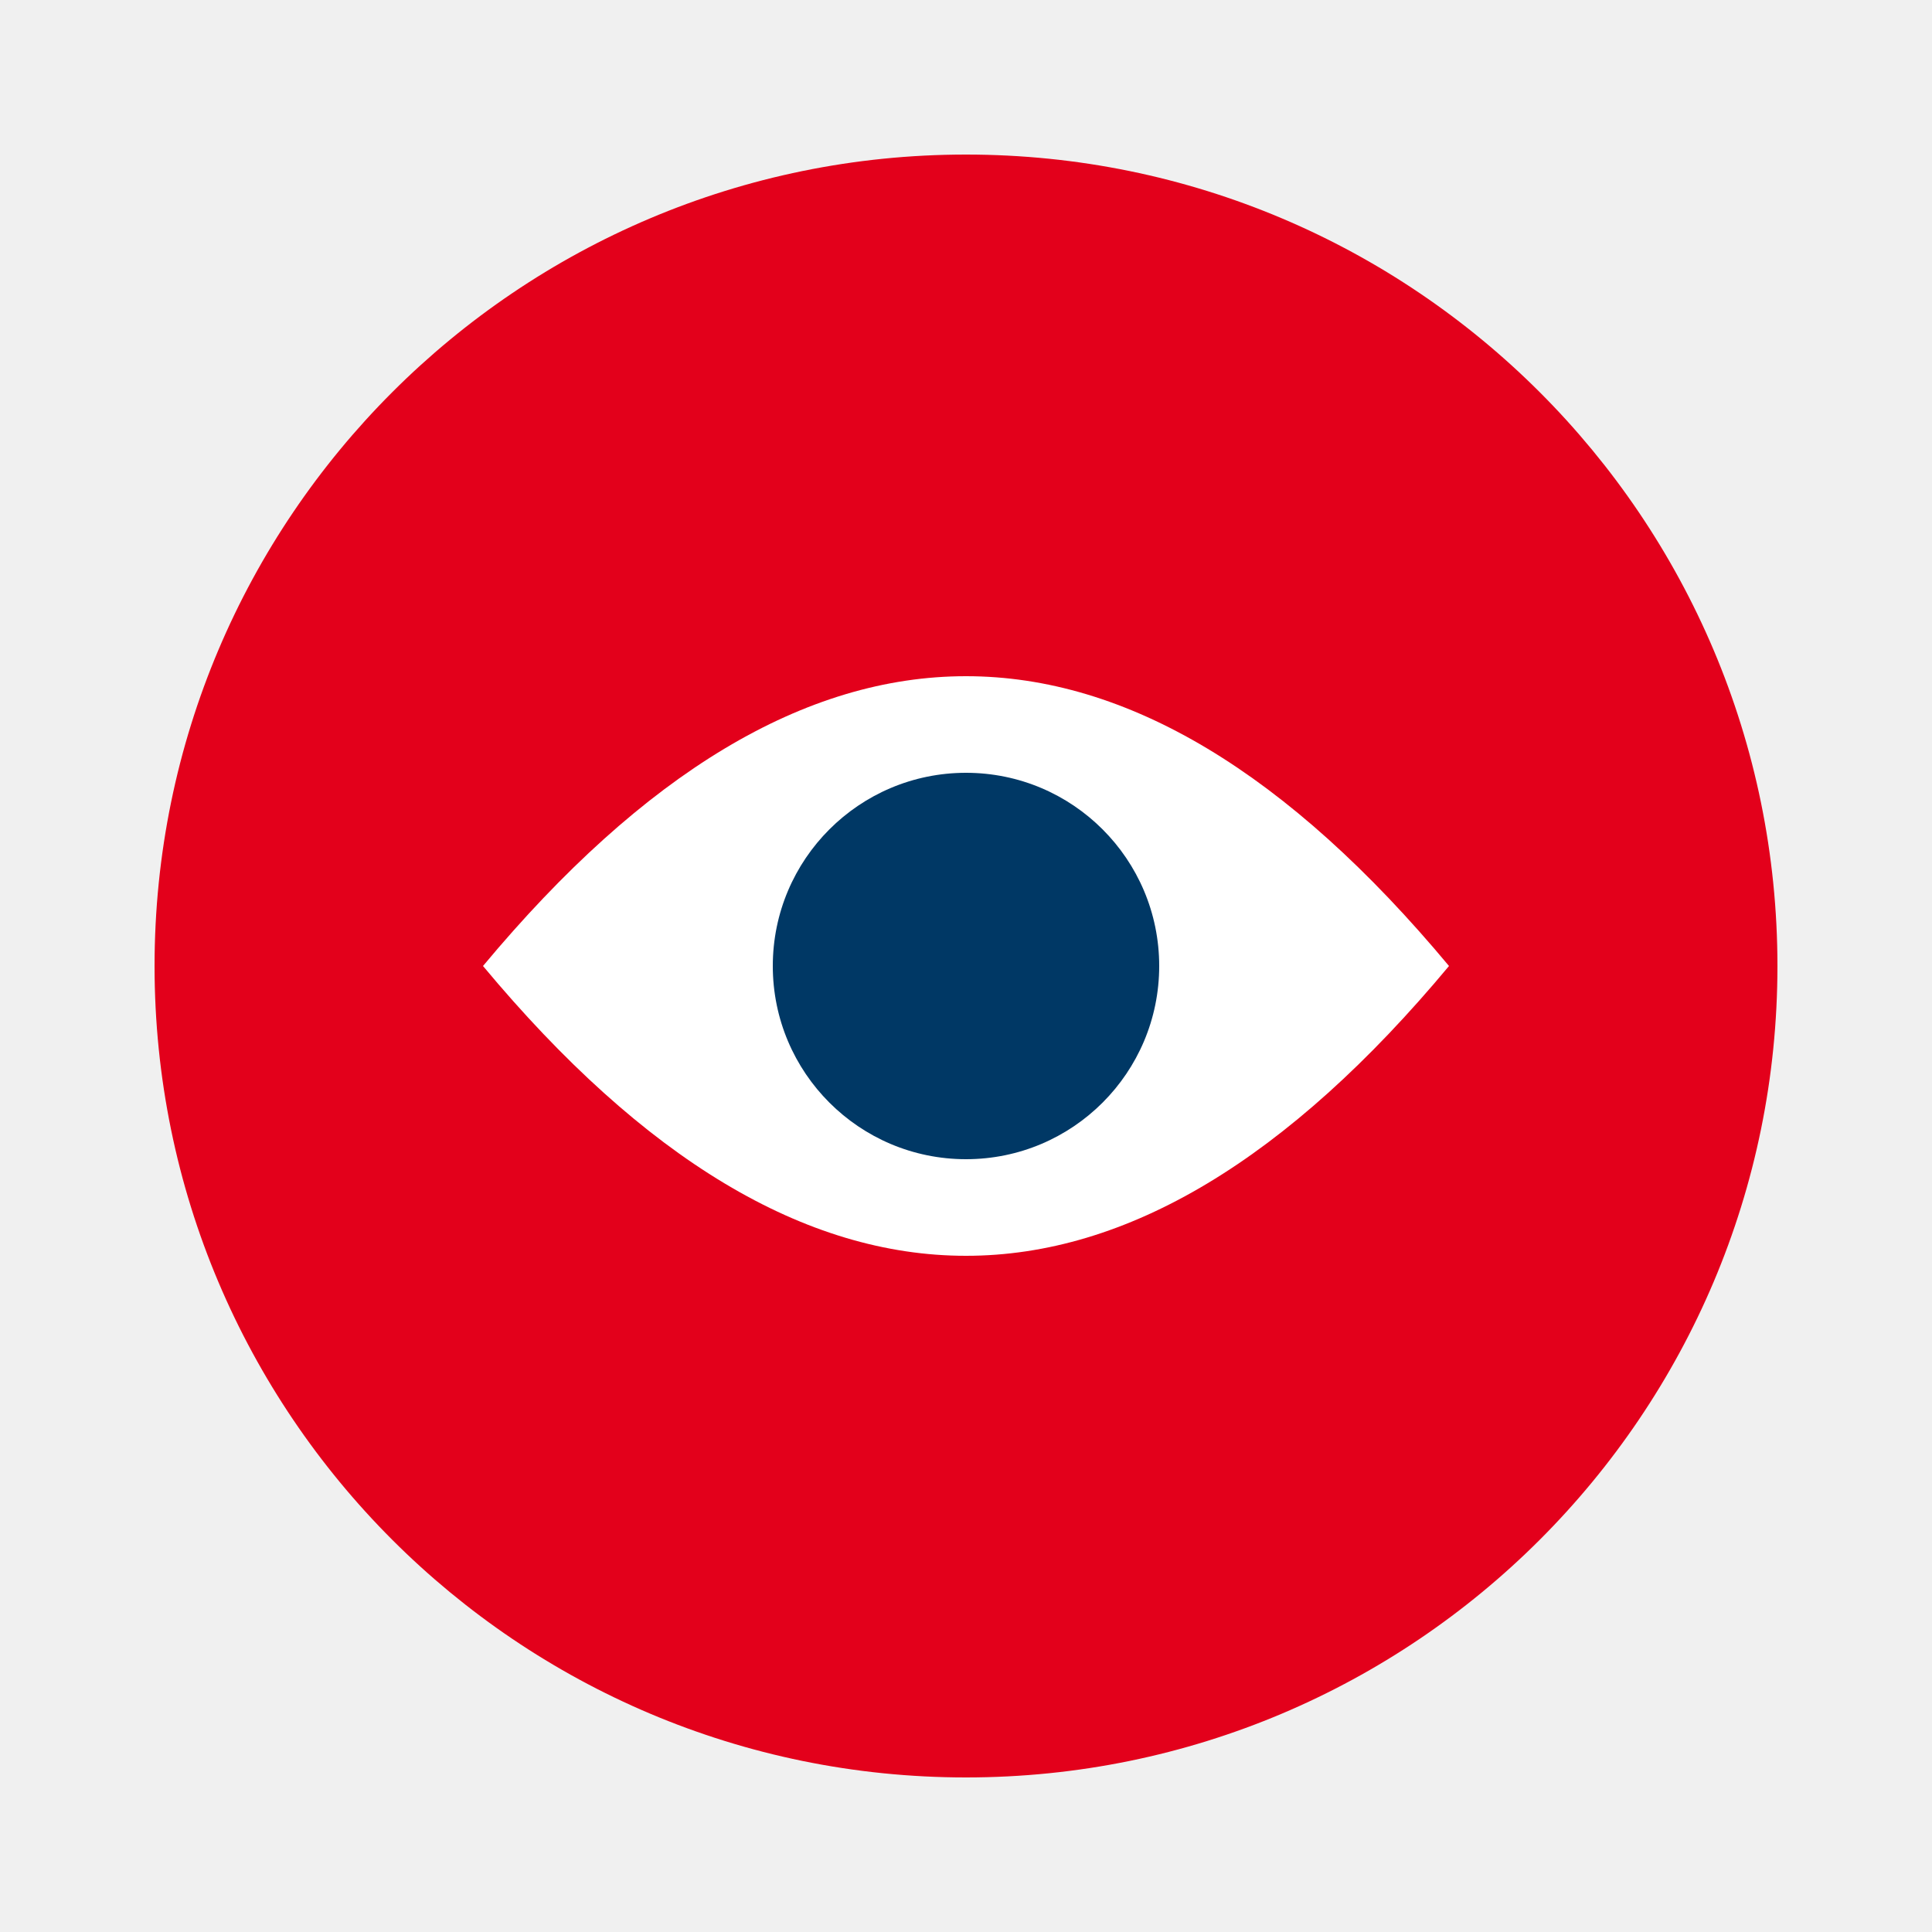
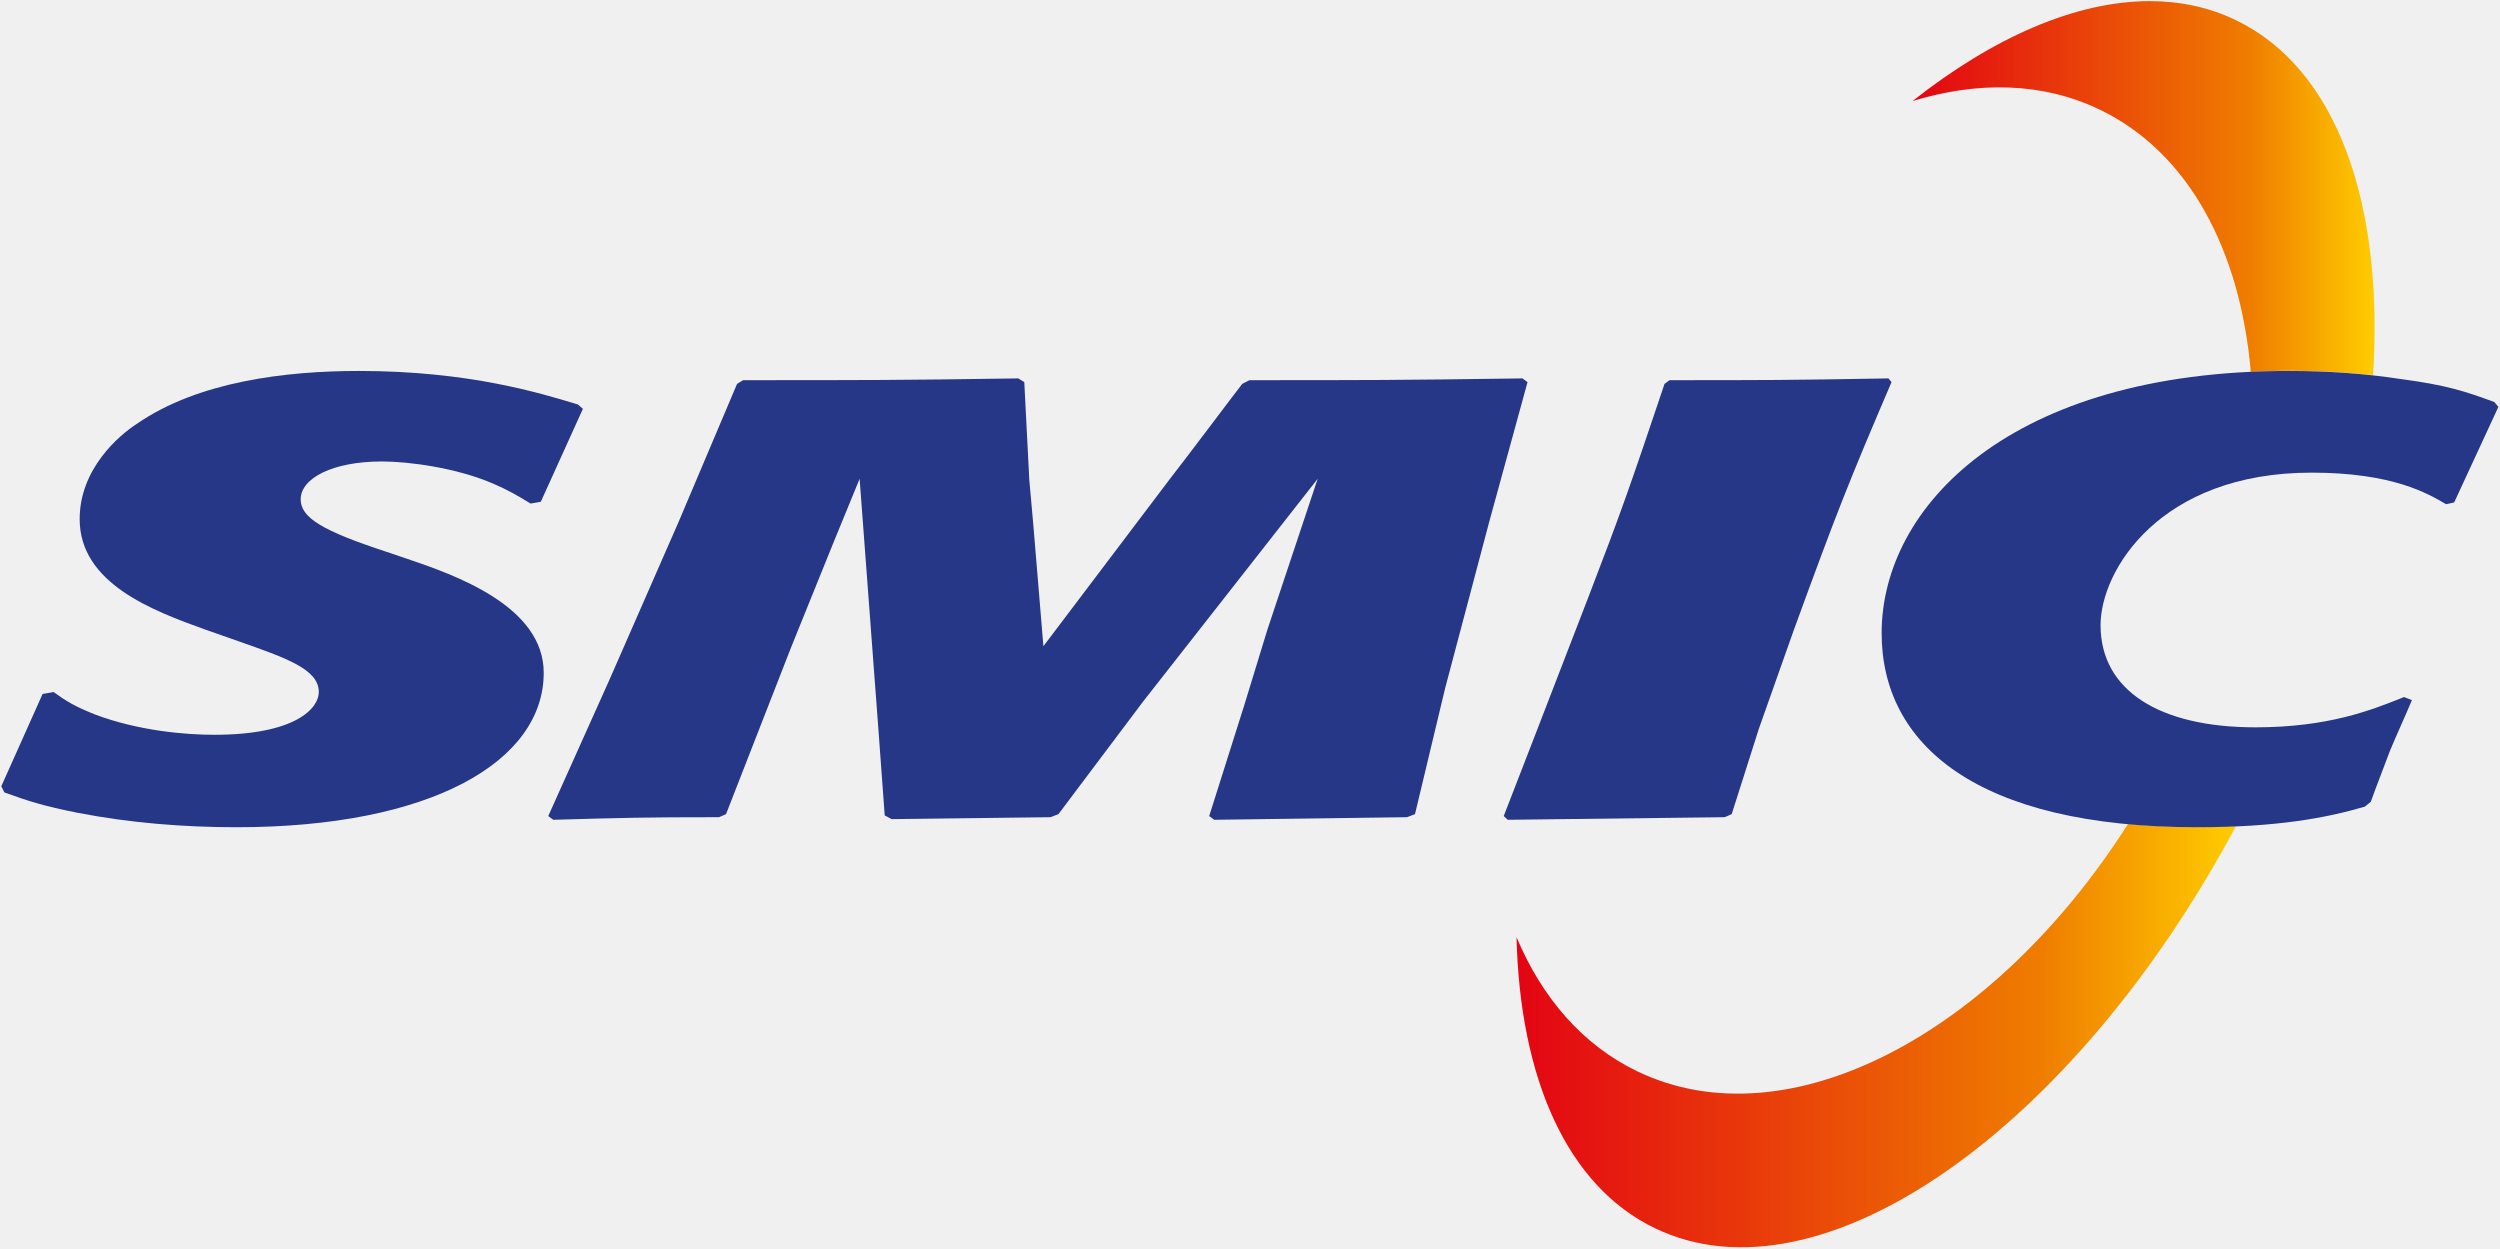
- <svg xmlns="http://www.w3.org/2000/svg" viewBox="0 0 100 100">
-   <circle cx="50" cy="50" r="42" fill="#E3001B" />
-   <path fill="#FFFFFF" d="M25,50 Q50,20 75,50 Q50,80 25,50 Z" />
-   <circle cx="50" cy="50" r="10" fill="#003865" />
+ <svg xmlns="http://www.w3.org/2000/svg" version="1.2" viewBox="0 0 1544 771" width="1544" height="771">
+   <defs>
+     <linearGradient id="P" gradientUnits="userSpaceOnUse" />
+     <linearGradient id="g1" x2="1" href="#P" gradientTransform="matrix(444.352,0,0,261.526,936.591,639.59)">
+       <stop stop-color="#e30413" />
+       <stop offset=".73" stop-color="#ef7d00" />
+       <stop offset="1" stop-color="#fc0" />
+     </linearGradient>
+     <linearGradient id="g2" x2="1" href="#P" gradientTransform="matrix(285.395,0,0,231.038,1181.15,116.199)">
+       <stop stop-color="#e30413" />
+       <stop offset=".73" stop-color="#ef7d00" />
+       <stop offset="1" stop-color="#fc0" />
+     </linearGradient>
+   </defs>
+   <style>.a{fill:url(#g1)}.b{fill:url(#g2)}.c{fill:#253786}</style>
+   <path class="a" d="m1011.3 661.7c-33.9-16.3-58.9-45.4-74.7-82.9 2.1 86.5 30.8 153.5 85.6 179.8 102.3 49.2 258.4-60.9 358.7-248.3-7.2 0.3-14.9 0.5-23.3 0.5-15.4 0-29.8-0.7-43.3-2-82.7 130.1-210.1 197.5-303 152.9z" />
+   <path class="b" d="m1181.2 62.4c40.6-12.4 80.5-11.6 115.6 5.3 54.9 26.4 86.8 86.8 93.3 162 7.8-0.4 15.8-0.7 24-0.7 17.4 0 34.5 0.9 51.5 2.7 6.7-105.4-21.9-189.1-84.8-219.3-16.4-7.9-34.3-11.7-53.1-11.7-45.5 0-96.5 22.2-146.5 61.7z" />
+   <path class="c" d="m0.8 485.6l25.5-57 6.8-1.2c8 5.8 13 8.8 25.4 13.8 27.3 10.3 56.5 12.6 73.8 12.6 50.3 0 64.6-16.4 64.6-26.4 0-14.2-20.5-21.1-49.7-31.4l-20.5-7.2c-32.2-11.6-77.5-28.4-77.5-68.2 0-31.4 24.8-52.1 35.4-58.9 37.8-26.1 91.8-32.6 137.1-32.6 68.2 0 112.3 13.8 135.2 20.7l3.1 2.7-26 57.4-6.3 1.1c-7.4-4.6-14.8-8.8-22.9-12.2-23-10-52.7-13.8-68.9-13.8-30.4 0-50.2 10.3-50.2 23.4 0 11.4 13.6 19.5 53.3 32.5l12.4 4.2c29.2 9.9 84.4 29.1 84.4 70.4 0 54.8-69.5 95.4-189.8 95.4-32.9 0-65.8-2.7-98-8.9-21.1-4.2-30.4-7.2-45.3-12.6z" />
+   <path class="c" d="m873.9 502.8l-4.9 1.9-119.1 1.6-3.1-2.3 21.7-68.6 14.3-46.7 31-93-108 137.8-52.1 69.3-4.9 1.9-98.1 1.2-4.3-2.3-3.7-50.5-11.8-157.4-16.8 41-25.4 62.8-40.3 103.3-4.3 1.9c-46.6 0-59.6 0.4-102.4 1.6l-3.1-2.3 37.8-84.2 42.8-97.7 36-85 3.7-2.3c77.6 0 95.6 0 170-1.1l3.7 2.3 3.1 60.5 2.5 27.9 6.2 74.7 78.2-103.4c9.9-12.6 40.3-53.2 44.6-58.6l4.4-2.3c72.6 0 90.6 0 168.7-1.1l3.1 2.3-23.5 85.7-27.4 103.4z" />
+   <path class="c" d="m1069.5 502.8l-4.3 1.9-134 1.6-2.5-2.3 20.5-52.9 32.2-83.4c19.9-51.7 25.5-67.8 46.6-130.6l3.1-2.3c58.9 0 71.9 0 135.2-1.1l1.9 2.3c-26.7 62.4-33.5 79.6-60.2 152.7l-21.7 61.3z" />
+   <path class="c" d="m1489.6 432.4c-4.3 10.3-9.3 21-13.6 31.4-3.8 10.3-8.1 21-11.8 31.4l-3.7 3c-23.6 6.9-54 12.7-103.6 12.7-136.5 0-194.8-51.3-194.8-119.9 0-78 79.4-161.9 251.2-161.9 23.6 0 46.5 1.5 69.5 5 28.5 3.8 39.7 7.6 57.7 14.2l2.5 3-27.3 59-5 1.1c-11.1-6.5-32.8-19.5-83.1-19.5-93.7 0-130.3 60.5-130.3 94.2 0 40.5 36.6 63.1 95.6 63.1 45.2 0 71.9-10.7 91.8-18.7z" />
</svg>
